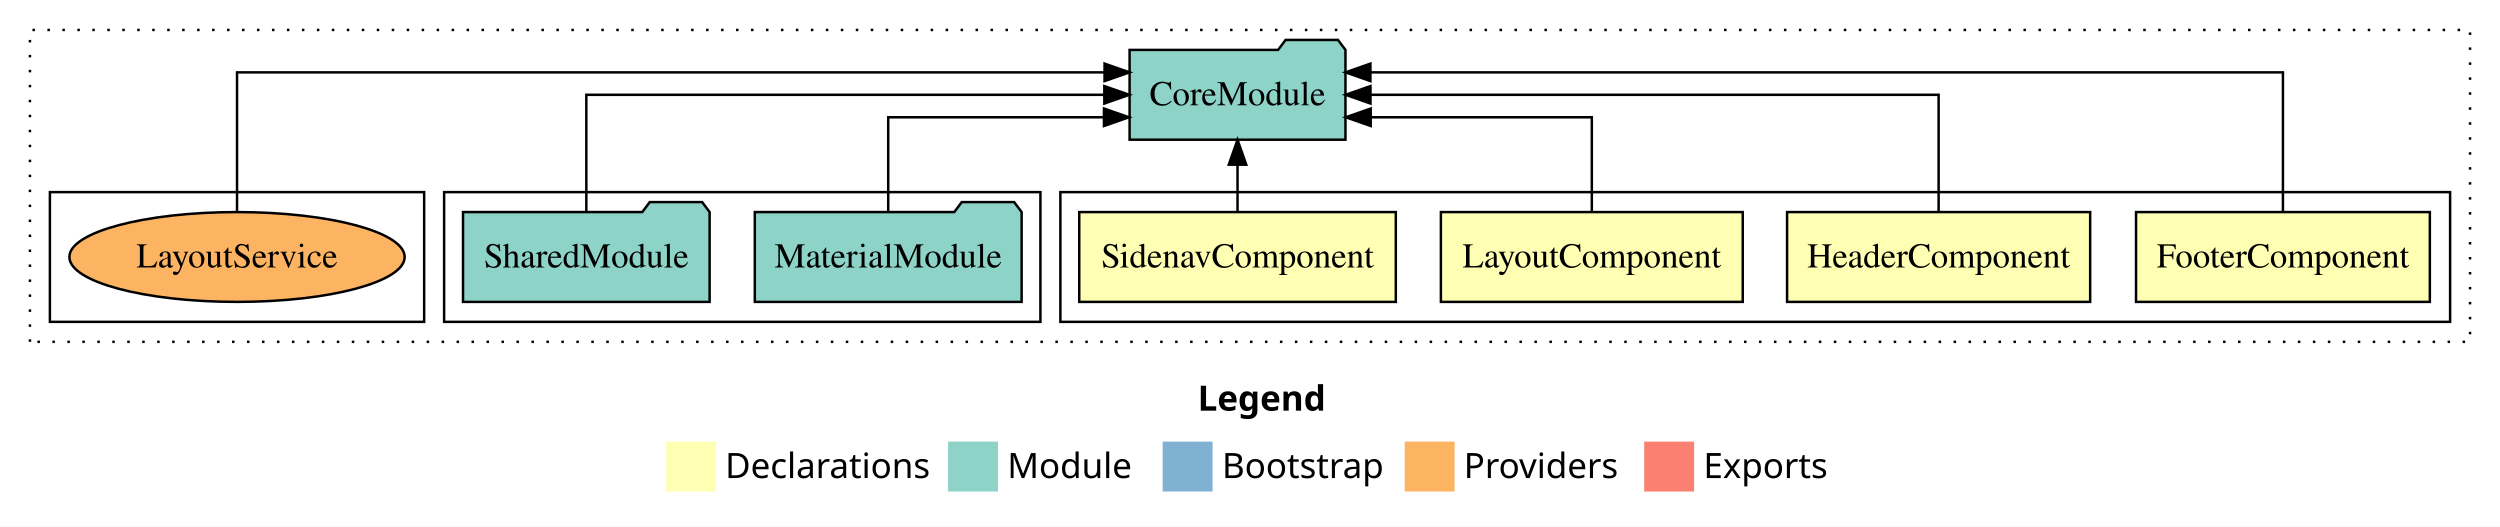
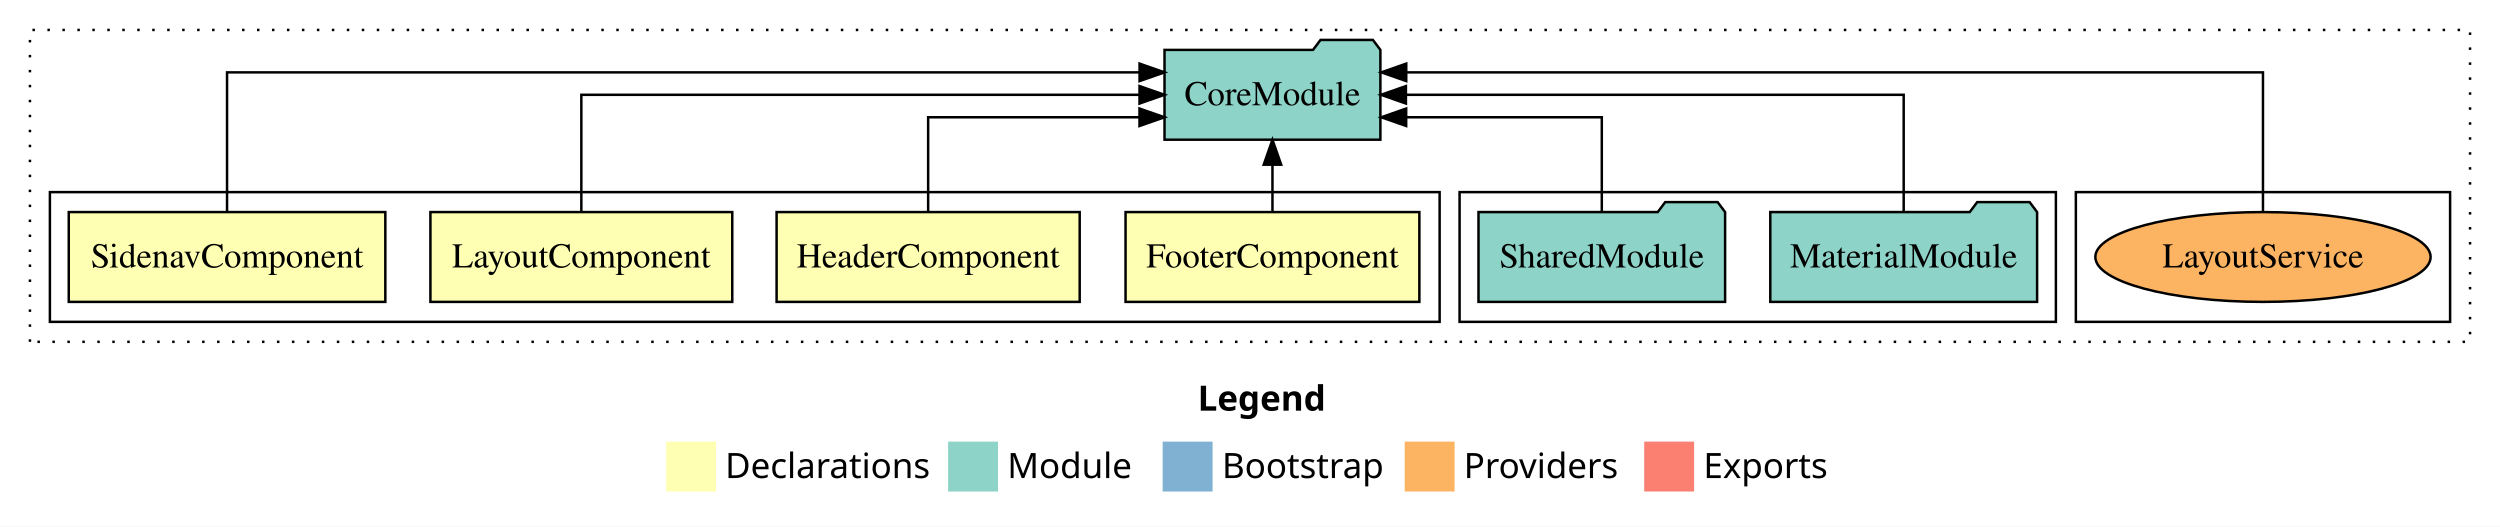
<svg xmlns="http://www.w3.org/2000/svg" width="1002pt" height="211pt" viewBox="0.00 0.00 1002.00 211.00">
  <g id="graph0" class="graph" transform="scale(1 1) rotate(0) translate(4 207)">
    <polygon fill="white" stroke="transparent" points="-4,4 -4,-207 998,-207 998,4 -4,4" />
    <text text-anchor="start" x="476.01" y="-42.4" font-family="sans-serif" font-weight="bold" font-size="14.00">Legend</text>
    <polygon fill="#ffffb3" stroke="transparent" points="263,-10 263,-30 283,-30 283,-10 263,-10" />
    <text text-anchor="start" x="286.63" y="-15.4" font-family="sans-serif" font-size="14.00">  Declarations</text>
    <polygon fill="#8dd3c7" stroke="transparent" points="376,-10 376,-30 396,-30 396,-10 376,-10" />
    <text text-anchor="start" x="399.73" y="-15.4" font-family="sans-serif" font-size="14.00">  Module</text>
    <polygon fill="#80b1d3" stroke="transparent" points="462,-10 462,-30 482,-30 482,-10 462,-10" />
    <text text-anchor="start" x="485.78" y="-15.4" font-family="sans-serif" font-size="14.00">  Bootstrap</text>
    <polygon fill="#fdb462" stroke="transparent" points="559,-10 559,-30 579,-30 579,-10 559,-10" />
    <text text-anchor="start" x="582.67" y="-15.4" font-family="sans-serif" font-size="14.00">  Providers</text>
    <polygon fill="#fb8072" stroke="transparent" points="655,-10 655,-30 675,-30 675,-10 655,-10" />
    <text text-anchor="start" x="678.73" y="-15.4" font-family="sans-serif" font-size="14.00">  Exports</text>
    <g id="clust1" class="cluster">
      <polygon fill="none" stroke="black" stroke-dasharray="1,5" points="8,-70 8,-195 986,-195 986,-70 8,-70" />
    </g>
-     <g id="clust2" class="cluster">
-       <polygon fill="none" stroke="black" points="421,-78 421,-130 978,-130 978,-78 421,-78" />
+     <g id="clust10" class="cluster">
+       <polygon fill="none" stroke="black" points="828,-78 828,-130 978,-130 978,-78 828,-78" />
    </g>
    <g id="clust7" class="cluster">
-       <polygon fill="none" stroke="black" points="174,-78 174,-130 413,-130 413,-78 174,-78" />
+       <polygon fill="none" stroke="black" points="581,-78 581,-130 820,-130 820,-78 581,-78" />
    </g>
-     <g id="clust10" class="cluster">
-       <polygon fill="none" stroke="black" points="16,-78 16,-130 166,-130 166,-78 16,-78" />
+     <g id="clust2" class="cluster">
+       <polygon fill="none" stroke="black" points="16,-78 16,-130 573,-130 573,-78 16,-78" />
    </g>
    <g id="node1" class="node">
-       <polygon fill="#ffffb3" stroke="black" points="969.88,-122 852.12,-122 852.12,-86 969.88,-86 969.88,-122" />
-       <text text-anchor="middle" x="911" y="-99.8" font-family="Times,serif" font-size="14.00">FooterComponent</text>
+       <polygon fill="#ffffb3" stroke="black" points="564.88,-122 447.12,-122 447.12,-86 564.88,-86 564.88,-122" />
+       <text text-anchor="middle" x="506" y="-99.8" font-family="Times,serif" font-size="14.00">FooterComponent</text>
    </g>
    <g id="node5" class="node">
-       <polygon fill="#8dd3c7" stroke="black" points="535.26,-187 532.26,-191 511.26,-191 508.26,-187 448.74,-187 448.74,-151 535.26,-151 535.26,-187" />
-       <text text-anchor="middle" x="492" y="-164.8" font-family="Times,serif" font-size="14.00">CoreModule</text>
+       <polygon fill="#8dd3c7" stroke="black" points="549.26,-187 546.26,-191 525.26,-191 522.26,-187 462.74,-187 462.74,-151 549.26,-151 549.26,-187" />
+       <text text-anchor="middle" x="506" y="-164.8" font-family="Times,serif" font-size="14.00">CoreModule</text>
    </g>
    <g id="edge1" class="edge">
-       <path fill="none" stroke="black" d="M911,-122.29C911,-144.21 911,-178 911,-178 911,-178 545.26,-178 545.26,-178" />
-       <polygon fill="black" stroke="black" points="545.26,-174.5 535.26,-178 545.26,-181.5 545.26,-174.5" />
+       <path fill="none" stroke="black" d="M506,-122.11C506,-122.11 506,-140.99 506,-140.99" />
+       <polygon fill="black" stroke="black" points="502.5,-140.99 506,-150.99 509.5,-140.99 502.5,-140.99" />
    </g>
    <g id="node2" class="node">
-       <polygon fill="#ffffb3" stroke="black" points="833.74,-122 712.26,-122 712.26,-86 833.74,-86 833.74,-122" />
-       <text text-anchor="middle" x="773" y="-99.8" font-family="Times,serif" font-size="14.00">HeaderComponent</text>
+       <polygon fill="#ffffb3" stroke="black" points="428.74,-122 307.26,-122 307.26,-86 428.74,-86 428.74,-122" />
+       <text text-anchor="middle" x="368" y="-99.8" font-family="Times,serif" font-size="14.00">HeaderComponent</text>
    </g>
    <g id="edge2" class="edge">
-       <path fill="none" stroke="black" d="M773,-122.11C773,-141.34 773,-169 773,-169 773,-169 545.29,-169 545.29,-169" />
-       <polygon fill="black" stroke="black" points="545.29,-165.5 535.29,-169 545.29,-172.5 545.29,-165.5" />
+       <path fill="none" stroke="black" d="M368,-122.03C368,-138.4 368,-160 368,-160 368,-160 452.71,-160 452.71,-160" />
+       <polygon fill="black" stroke="black" points="452.71,-163.5 462.71,-160 452.71,-156.5 452.71,-163.5" />
    </g>
    <g id="node3" class="node">
-       <polygon fill="#ffffb3" stroke="black" points="694.49,-122 573.51,-122 573.51,-86 694.49,-86 694.49,-122" />
-       <text text-anchor="middle" x="634" y="-99.8" font-family="Times,serif" font-size="14.00">LayoutComponent</text>
+       <polygon fill="#ffffb3" stroke="black" points="289.49,-122 168.51,-122 168.51,-86 289.49,-86 289.49,-122" />
+       <text text-anchor="middle" x="229" y="-99.8" font-family="Times,serif" font-size="14.00">LayoutComponent</text>
    </g>
    <g id="edge3" class="edge">
-       <path fill="none" stroke="black" d="M634,-122.03C634,-138.4 634,-160 634,-160 634,-160 545.38,-160 545.38,-160" />
-       <polygon fill="black" stroke="black" points="545.38,-156.5 535.38,-160 545.38,-163.5 545.38,-156.5" />
+       <path fill="none" stroke="black" d="M229,-122.11C229,-141.34 229,-169 229,-169 229,-169 452.72,-169 452.72,-169" />
+       <polygon fill="black" stroke="black" points="452.72,-172.5 462.72,-169 452.72,-165.5 452.72,-172.5" />
    </g>
    <g id="node4" class="node">
-       <polygon fill="#ffffb3" stroke="black" points="555.44,-122 428.56,-122 428.56,-86 555.44,-86 555.44,-122" />
-       <text text-anchor="middle" x="492" y="-99.8" font-family="Times,serif" font-size="14.00">SidenavComponent</text>
+       <polygon fill="#ffffb3" stroke="black" points="150.44,-122 23.56,-122 23.56,-86 150.44,-86 150.44,-122" />
+       <text text-anchor="middle" x="87" y="-99.8" font-family="Times,serif" font-size="14.00">SidenavComponent</text>
    </g>
    <g id="edge4" class="edge">
-       <path fill="none" stroke="black" d="M492,-122.11C492,-122.11 492,-140.99 492,-140.99" />
-       <polygon fill="black" stroke="black" points="488.5,-140.99 492,-150.99 495.5,-140.99 488.5,-140.99" />
+       <path fill="none" stroke="black" d="M87,-122.29C87,-144.21 87,-178 87,-178 87,-178 452.74,-178 452.74,-178" />
+       <polygon fill="black" stroke="black" points="452.74,-181.5 462.74,-178 452.74,-174.5 452.74,-181.5" />
    </g>
    <g id="node6" class="node">
-       <polygon fill="#8dd3c7" stroke="black" points="405.47,-122 402.47,-126 381.47,-126 378.47,-122 298.53,-122 298.53,-86 405.47,-86 405.47,-122" />
-       <text text-anchor="middle" x="352" y="-99.8" font-family="Times,serif" font-size="14.00">MaterialModule</text>
+       <polygon fill="#8dd3c7" stroke="black" points="812.47,-122 809.47,-126 788.47,-126 785.47,-122 705.53,-122 705.53,-86 812.47,-86 812.47,-122" />
+       <text text-anchor="middle" x="759" y="-99.8" font-family="Times,serif" font-size="14.00">MaterialModule</text>
    </g>
    <g id="edge5" class="edge">
-       <path fill="none" stroke="black" d="M352,-122.03C352,-138.4 352,-160 352,-160 352,-160 438.47,-160 438.47,-160" />
-       <polygon fill="black" stroke="black" points="438.47,-163.5 448.47,-160 438.47,-156.5 438.47,-163.5" />
+       <path fill="none" stroke="black" d="M759,-122.11C759,-141.34 759,-169 759,-169 759,-169 559.49,-169 559.49,-169" />
+       <polygon fill="black" stroke="black" points="559.49,-165.5 549.49,-169 559.49,-172.5 559.49,-165.5" />
    </g>
    <g id="node7" class="node">
-       <polygon fill="#8dd3c7" stroke="black" points="280.42,-122 277.42,-126 256.42,-126 253.42,-122 181.58,-122 181.58,-86 280.42,-86 280.42,-122" />
-       <text text-anchor="middle" x="231" y="-99.8" font-family="Times,serif" font-size="14.00">SharedModule</text>
+       <polygon fill="#8dd3c7" stroke="black" points="687.42,-122 684.42,-126 663.42,-126 660.42,-122 588.58,-122 588.58,-86 687.42,-86 687.42,-122" />
+       <text text-anchor="middle" x="638" y="-99.8" font-family="Times,serif" font-size="14.00">SharedModule</text>
    </g>
    <g id="edge6" class="edge">
-       <path fill="none" stroke="black" d="M231,-122.11C231,-141.34 231,-169 231,-169 231,-169 438.61,-169 438.61,-169" />
-       <polygon fill="black" stroke="black" points="438.61,-172.5 448.61,-169 438.61,-165.5 438.61,-172.5" />
+       <path fill="none" stroke="black" d="M638,-122.03C638,-138.4 638,-160 638,-160 638,-160 559.59,-160 559.59,-160" />
+       <polygon fill="black" stroke="black" points="559.59,-156.5 549.59,-160 559.59,-163.5 559.59,-156.5" />
    </g>
    <g id="node8" class="node">
-       <ellipse fill="#fdb462" stroke="black" cx="91" cy="-104" rx="67.19" ry="18" />
-       <text text-anchor="middle" x="91" y="-99.8" font-family="Times,serif" font-size="14.00">LayoutService</text>
+       <ellipse fill="#fdb462" stroke="black" cx="903" cy="-104" rx="67.19" ry="18" />
+       <text text-anchor="middle" x="903" y="-99.8" font-family="Times,serif" font-size="14.00">LayoutService</text>
    </g>
    <g id="edge7" class="edge">
-       <path fill="none" stroke="black" d="M91,-122.29C91,-144.21 91,-178 91,-178 91,-178 438.7,-178 438.7,-178" />
-       <polygon fill="black" stroke="black" points="438.71,-181.5 448.7,-178 438.7,-174.5 438.71,-181.5" />
+       <path fill="none" stroke="black" d="M903,-122.29C903,-144.21 903,-178 903,-178 903,-178 559.62,-178 559.62,-178" />
+       <polygon fill="black" stroke="black" points="559.62,-174.5 549.62,-178 559.62,-181.5 559.62,-174.5" />
    </g>
  </g>
</svg>
